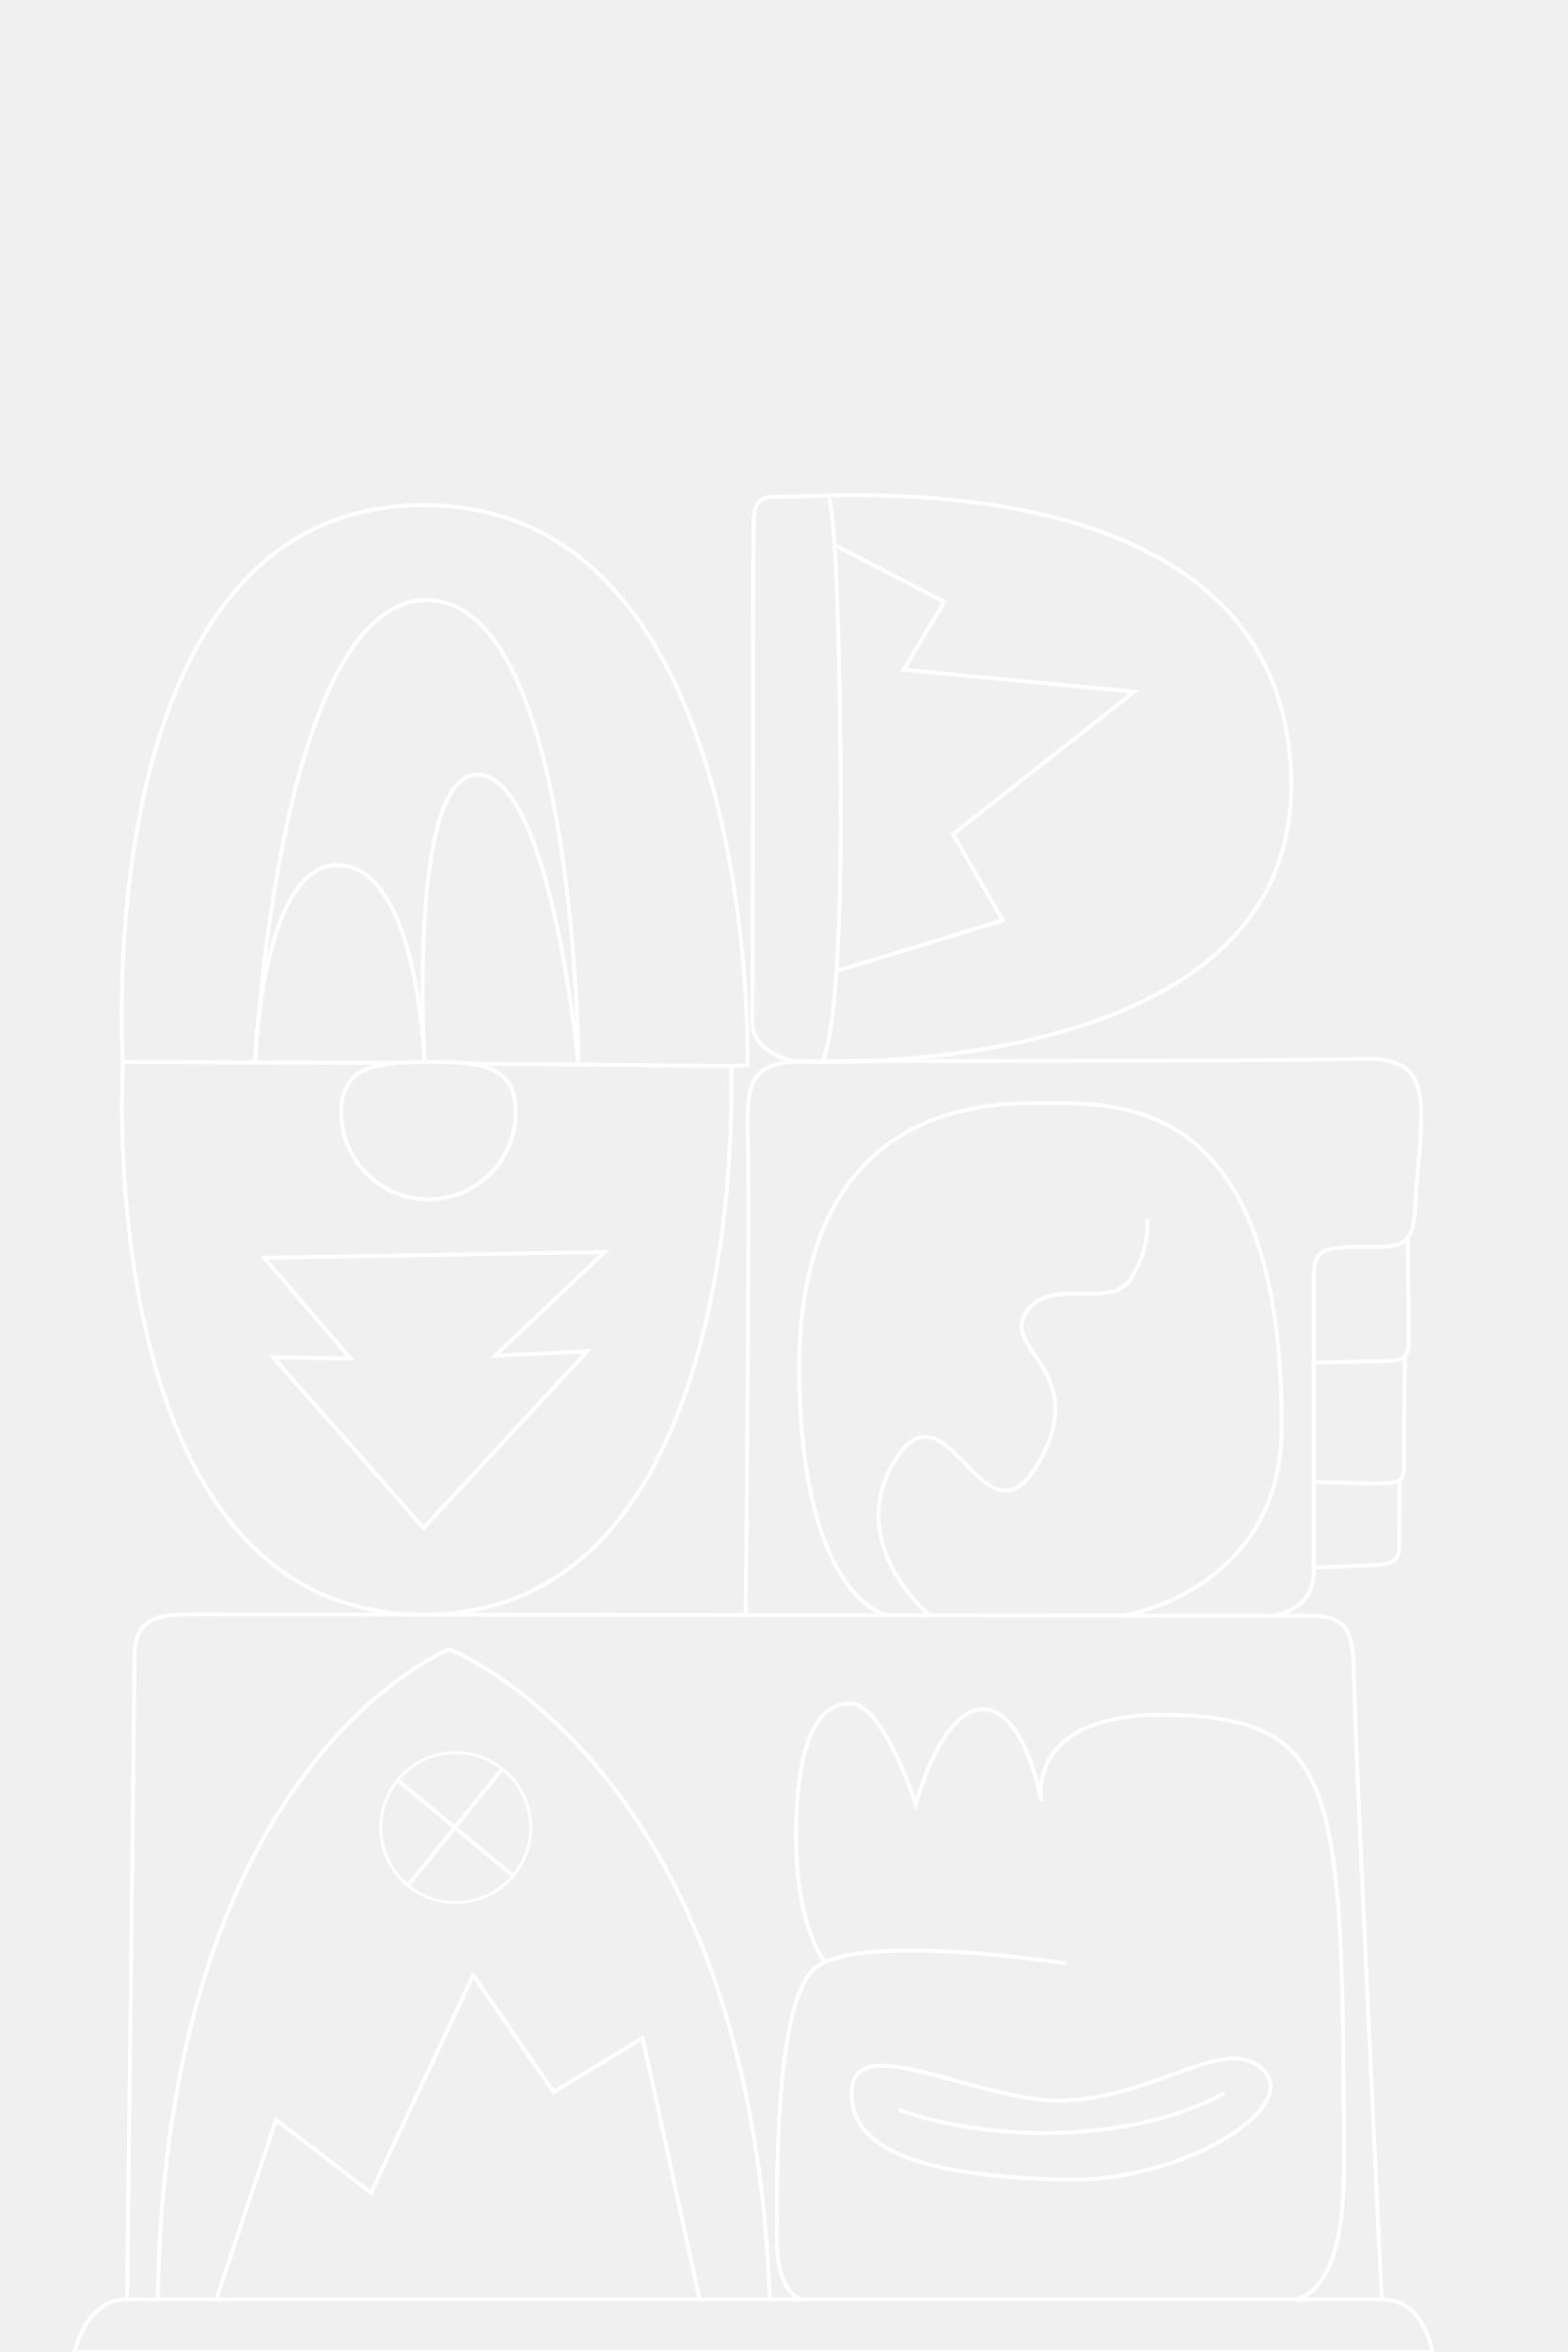
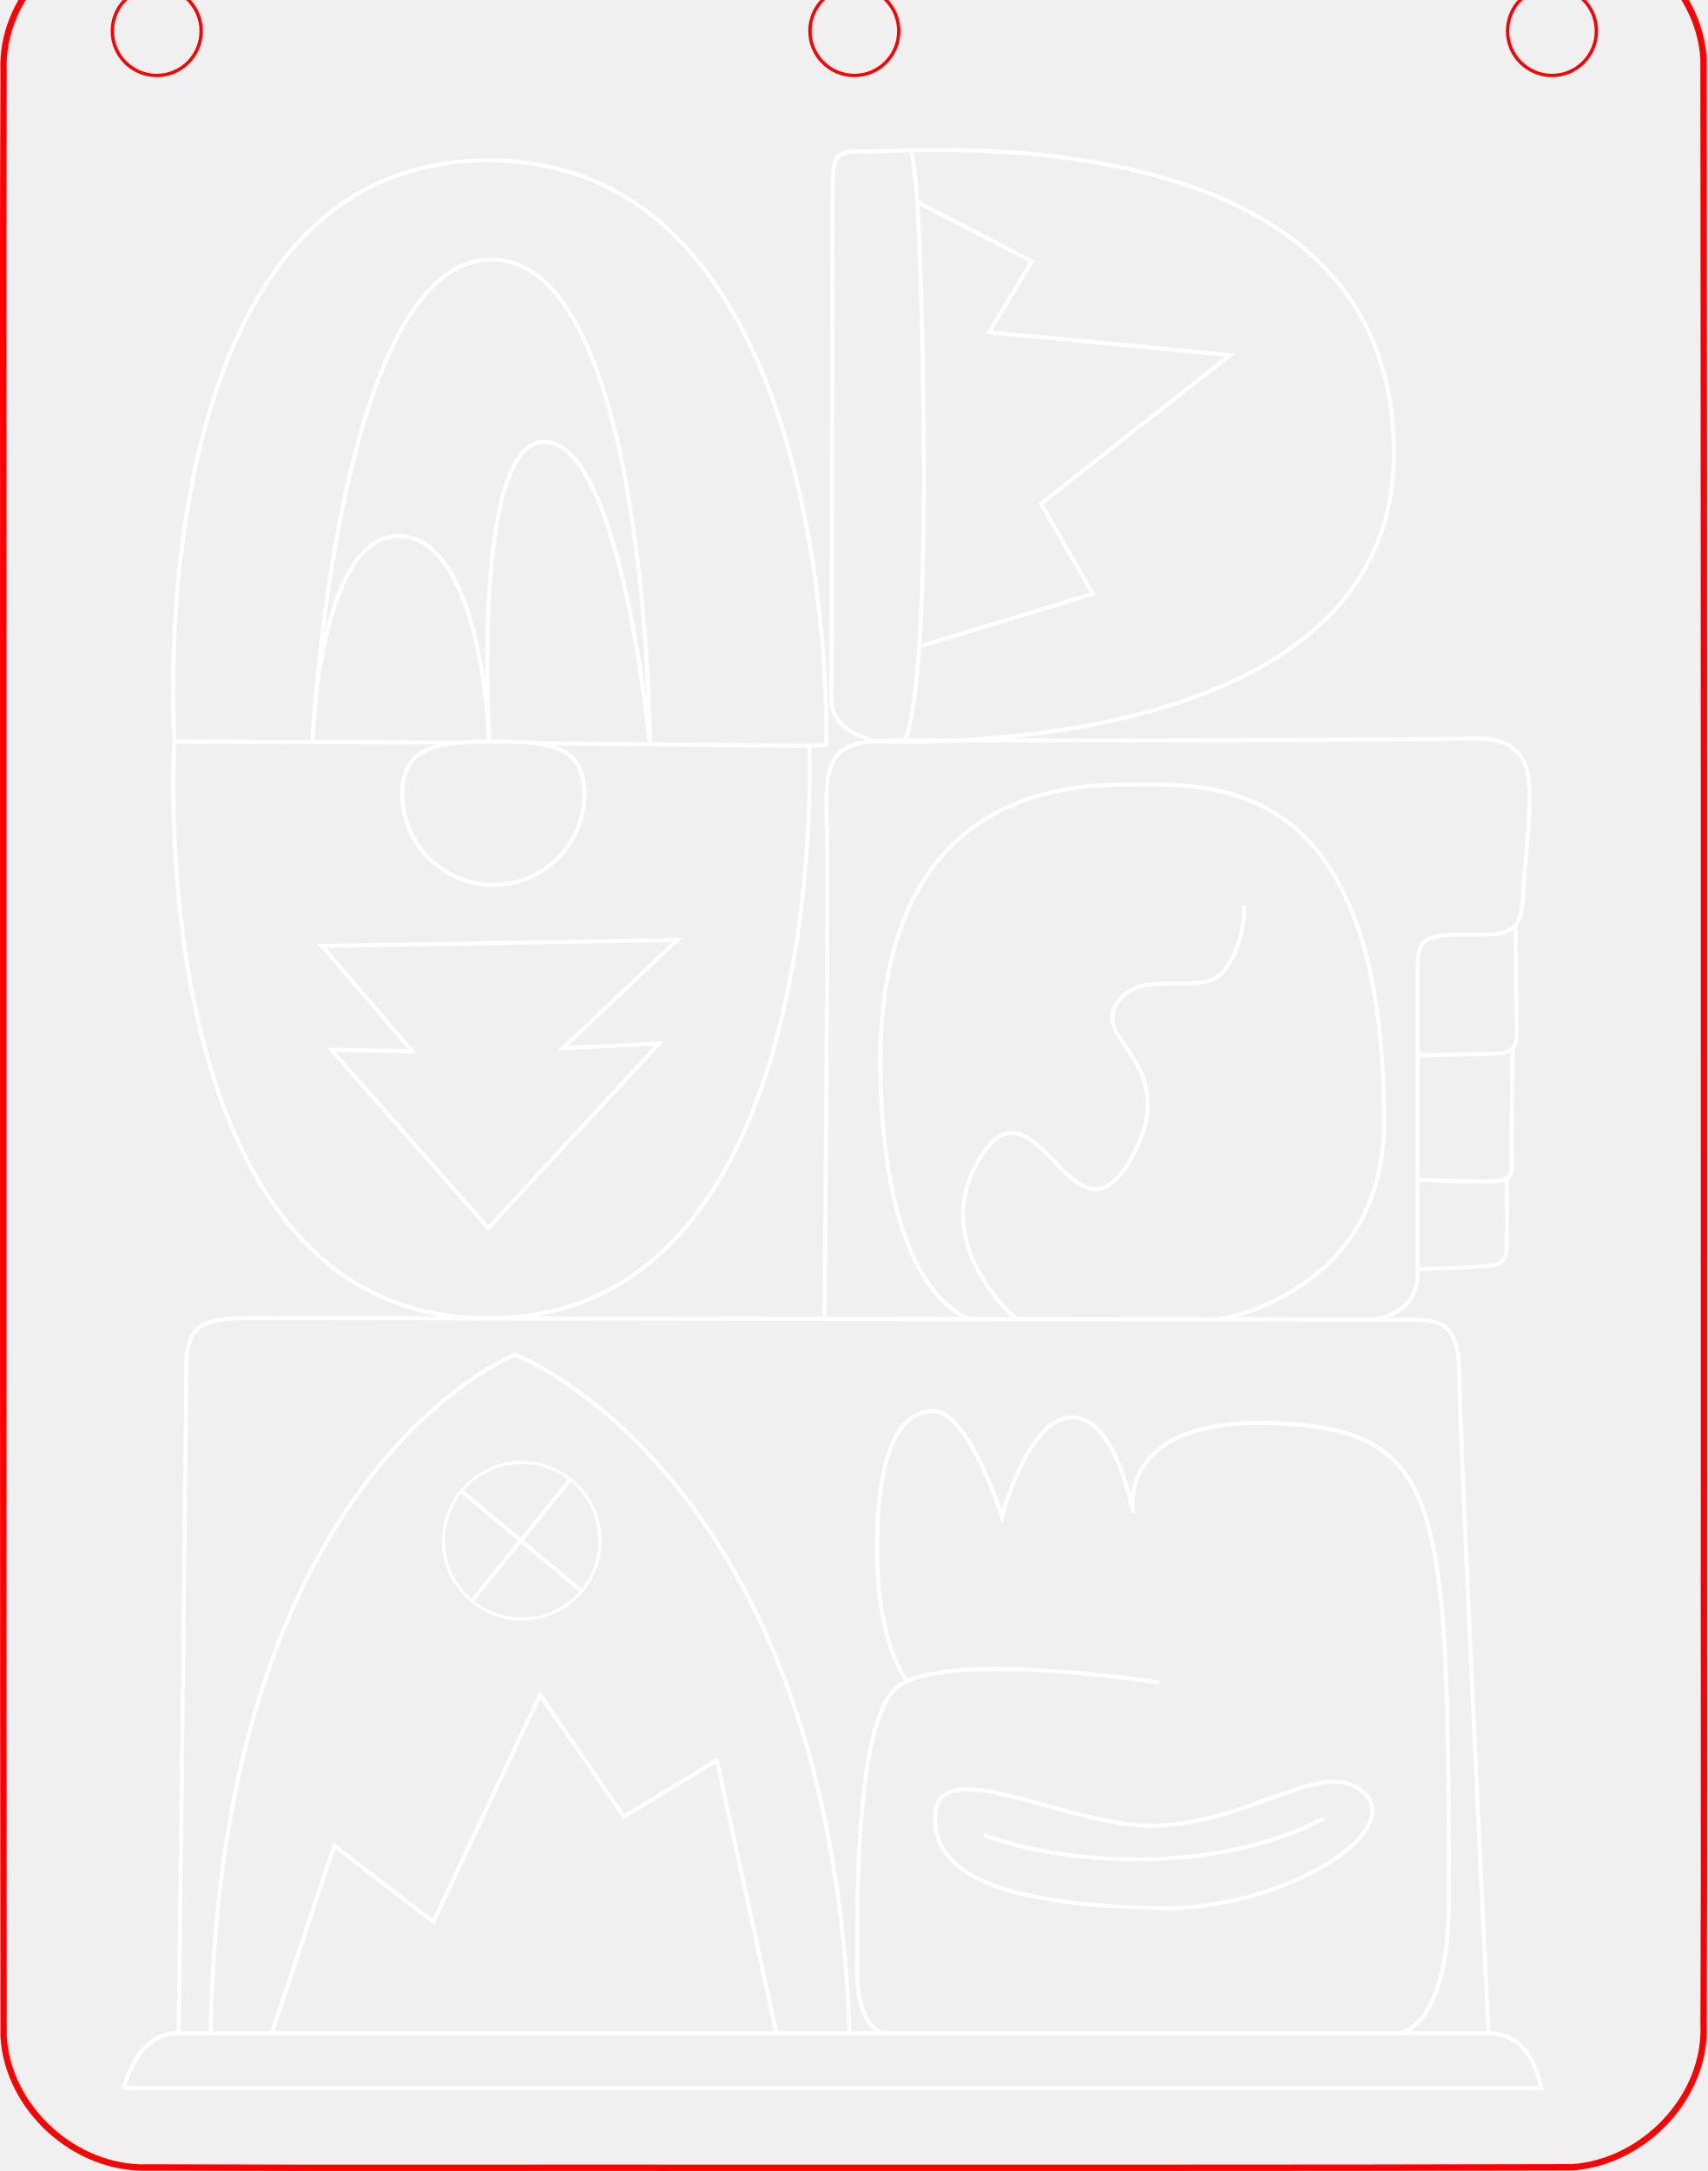
- <svg xmlns="http://www.w3.org/2000/svg" width="400" height="600" viewBox="0 0 105.833 158.75" version="1.1" id="svg852">
+ <svg xmlns="http://www.w3.org/2000/svg" width="417.264" height="530.598" viewBox="0 0 110.401 140.387" version="1.1" id="svg852">
  <defs id="defs849" />
-   <g id="layer1">
+   <g id="layer1" transform="translate(2.978535,-23.72632)">
    <path id="path4764" style="fill:none;fill-rule:evenodd;stroke:#ffffff;stroke-width:0.265;stroke-linejoin:round;paint-order:stroke fill markers;stop-color:#000000" d="m 34.818,75.059 c 0,3.254 -2.638,5.892 -5.892,5.892 -3.254,0 -5.892,-2.638 -5.892,-5.892 0,-3.254 2.708,-3.382 5.961,-3.382 3.254,0 5.822,0.128 5.822,3.382 z" />
    <path style="font-variation-settings:normal;opacity:1;vector-effect:none;fill:none;fill-opacity:1;stroke:#ffffff;stroke-width:0.265px;stroke-linecap:butt;stroke-linejoin:miter;stroke-miterlimit:4;stroke-dasharray:none;stroke-dashoffset:0;stroke-opacity:1;-inkscape-stroke:none;stop-color:#000000;stop-opacity:1" d="m 5.029,158.75 c 0,0 0.789,-3.545 3.451,-3.545 H 93.334 c 2.86,0 3.353,3.545 3.353,3.545 z" id="path870" />
    <path style="font-variation-settings:normal;opacity:1;vector-effect:none;fill:none;fill-opacity:1;stroke:#ffffff;stroke-width:0.265px;stroke-linecap:butt;stroke-linejoin:miter;stroke-miterlimit:4;stroke-dasharray:none;stroke-dashoffset:0;stroke-opacity:1;-inkscape-stroke:none;stop-color:#000000;stop-opacity:1" d="m 8.579,155.205 c 0,0 0.493,-40.428 0.493,-43.091 0,-2.662 0.986,-3.155 4.043,-3.155 3.057,0 72.87,0.099 75.335,0.099 2.465,0 2.958,0.986 2.958,4.141 0,3.155 1.874,42.006 1.874,42.006" id="path1359" />
    <path style="font-variation-settings:normal;opacity:1;vector-effect:none;fill:none;fill-opacity:1;stroke:#ffffff;stroke-width:0.265px;stroke-linecap:butt;stroke-linejoin:miter;stroke-miterlimit:4;stroke-dasharray:none;stroke-dashoffset:0;stroke-opacity:1;-inkscape-stroke:none;stop-color:#000000;stop-opacity:1" d="m 51.965,155.205 c -1.285,-36.197 -21.641,-43.879 -21.641,-43.879 0,0 -19.119,7.445 -19.675,43.879" id="path1577" />
    <circle style="fill:none;fill-rule:evenodd;stroke:#ffffff;stroke-width:0.2;stroke-linejoin:round;paint-order:stroke fill markers;stop-color:#000000" id="path2078" cx="30.765" cy="123.356" r="5.061" />
    <path style="font-variation-settings:normal;opacity:1;vector-effect:none;fill:none;fill-opacity:1;stroke:#ffffff;stroke-width:0.265px;stroke-linecap:butt;stroke-linejoin:miter;stroke-miterlimit:4;stroke-dasharray:none;stroke-dashoffset:0;stroke-opacity:1;-inkscape-stroke:none;stop-color:#000000;stop-opacity:1" d="m 26.852,120.145 7.784,6.471" id="path2193" />
    <path style="font-variation-settings:normal;opacity:1;vector-effect:none;fill:none;fill-opacity:1;stroke:#ffffff;stroke-width:0.265px;stroke-linecap:butt;stroke-linejoin:miter;stroke-miterlimit:4;stroke-dasharray:none;stroke-dashoffset:0;stroke-opacity:1;-inkscape-stroke:none;stop-color:#000000;stop-opacity:1" d="m 27.534,127.252 6.378,-7.86" id="path2195" />
    <path style="font-variation-settings:normal;opacity:1;vector-effect:none;fill:none;fill-opacity:1;stroke:#ffffff;stroke-width:0.265px;stroke-linecap:butt;stroke-linejoin:miter;stroke-miterlimit:4;stroke-dasharray:none;stroke-dashoffset:0;stroke-opacity:1;-inkscape-stroke:none;stop-color:#000000;stop-opacity:1" d="m 14.594,155.205 4.043,-12.128 6.409,4.93 6.902,-14.692 5.423,7.888 6.015,-3.648 3.846,17.65" id="path2217" />
    <path style="font-variation-settings:normal;opacity:1;vector-effect:none;fill:none;fill-opacity:1;stroke:#ffffff;stroke-width:0.265px;stroke-linecap:butt;stroke-linejoin:miter;stroke-miterlimit:4;stroke-dasharray:none;stroke-dashoffset:0;stroke-opacity:1;-inkscape-stroke:none;stop-color:#000000;stop-opacity:1" d="m 54.134,155.205 c 0,0 -1.676,-0.296 -1.676,-3.944 0,-3.648 -0.197,-15.481 2.367,-18.242 2.564,-2.761 17.157,-0.493 17.157,-0.493" id="path2353" />
    <path style="font-variation-settings:normal;opacity:1;vector-effect:none;fill:none;fill-opacity:1;stroke:#ffffff;stroke-width:0.265px;stroke-linecap:butt;stroke-linejoin:miter;stroke-miterlimit:4;stroke-dasharray:none;stroke-dashoffset:0;stroke-opacity:1;-inkscape-stroke:none;stop-color:#000000;stop-opacity:1" d="m 55.689,132.435 c 0,0 -1.949,-2.275 -1.949,-8.487 0,-6.212 1.38,-8.973 3.648,-8.973 2.268,0 4.437,6.804 4.437,6.804 0,0 1.676,-6.409 4.536,-6.409 2.86,0 3.944,6.212 3.944,6.212 0,0 -1.282,-6.311 9.368,-5.818 10.649,0.493 11.044,5.124 11.044,30.864 0,8.579 -3.353,8.579 -3.353,8.579" id="path2388" />
    <path style="font-variation-settings:normal;opacity:1;vector-effect:none;fill:none;fill-opacity:1;stroke:#ffffff;stroke-width:0.265px;stroke-linecap:butt;stroke-linejoin:miter;stroke-miterlimit:4;stroke-dasharray:none;stroke-dashoffset:0;stroke-opacity:1;-inkscape-stroke:none;stop-color:#000000;stop-opacity:1" d="m 71.39,141.795 c 6.705,-0.099 11.34,-4.634 13.903,-2.071 2.564,2.564 -5.522,7.593 -13.41,7.395 -7.888,-0.197 -14.396,-1.38 -14.396,-5.818 0,-4.437 8.184,0.394 13.903,0.493 z" id="path2541" />
    <path style="font-variation-settings:normal;opacity:1;vector-effect:none;fill:none;fill-opacity:1;stroke:#ffffff;stroke-width:0.265px;stroke-linecap:butt;stroke-linejoin:miter;stroke-miterlimit:4;stroke-dasharray:none;stroke-dashoffset:0;stroke-opacity:1;-inkscape-stroke:none;stop-color:#000000;stop-opacity:1" d="m 60.642,142.386 c 5.916,2.169 15.58,2.367 21.989,-1.085" id="path2576" />
    <path style="font-variation-settings:normal;opacity:1;vector-effect:none;fill:none;fill-opacity:1;stroke:#ffffff;stroke-width:0.265px;stroke-linecap:butt;stroke-linejoin:miter;stroke-miterlimit:4;stroke-dasharray:none;stroke-dashoffset:0;stroke-opacity:1;-inkscape-stroke:none;stop-color:#000000;stop-opacity:1" d="m 50.343,109.008 c 0,0 0.277,-28.331 0.138,-32.375 -0.139,-4.044 0.418,-5.02 4.323,-5.02 3.905,0 33.886,0 37.233,-0.139 3.347,-0.139 3.905,1.534 3.905,3.765 0,2.231 -0.279,3.572 -0.418,6.361 -0.139,2.789 -1.116,2.564 -4.044,2.564 -2.928,0 -2.789,0.697 -2.789,2.928 v 19.03 c 0,2.65 -2.789,2.934 -2.789,2.934" id="path2735" />
    <path style="font-variation-settings:normal;opacity:1;vector-effect:none;fill:none;fill-opacity:1;stroke:#ffffff;stroke-width:0.265px;stroke-linecap:butt;stroke-linejoin:miter;stroke-miterlimit:4;stroke-dasharray:none;stroke-dashoffset:0;stroke-opacity:1;-inkscape-stroke:none;stop-color:#000000;stop-opacity:1" d="m 95.03,83.547 c 0,0 0.076,5.8 0.076,6.811 0,1.011 -0.139,1.464 -1.325,1.499 -1.185,0.035 -5.091,0.105 -5.091,0.105" id="path3089" />
    <path style="font-variation-settings:normal;opacity:1;vector-effect:none;fill:none;fill-opacity:1;stroke:#ffffff;stroke-width:0.265px;stroke-linecap:butt;stroke-linejoin:miter;stroke-miterlimit:4;stroke-dasharray:none;stroke-dashoffset:0;stroke-opacity:1;-inkscape-stroke:none;stop-color:#000000;stop-opacity:1" d="m 94.842,91.529 c 0,0 -0.089,6.258 -0.054,7.374 0.035,1.116 -0.383,1.185 -1.534,1.22 -1.15,0.035 -4.565,-0.105 -4.565,-0.105" id="path3091" />
    <path style="font-variation-settings:normal;opacity:1;vector-effect:none;fill:none;fill-opacity:1;stroke:#ffffff;stroke-width:0.265px;stroke-linecap:butt;stroke-linejoin:miter;stroke-miterlimit:4;stroke-dasharray:none;stroke-dashoffset:0;stroke-opacity:1;-inkscape-stroke:none;stop-color:#000000;stop-opacity:1" d="m 94.478,99.911 c 0,0 -0.012,3.601 -0.012,4.368 0,0.767 -0.197,1.206 -1.174,1.31 -0.976,0.105 -4.602,0.209 -4.602,0.209" id="path3093" />
    <path style="font-variation-settings:normal;opacity:1;vector-effect:none;fill:none;fill-opacity:1;stroke:#ffffff;stroke-width:0.265px;stroke-linecap:butt;stroke-linejoin:miter;stroke-miterlimit:4;stroke-dasharray:none;stroke-dashoffset:0;stroke-opacity:1;-inkscape-stroke:none;stop-color:#000000;stop-opacity:1" d="m 59.893,109.021 c 0,0 -5.508,-0.885 -5.926,-15.388 -0.507,-17.564 10.389,-19.174 15.758,-19.174 5.369,0 16.804,-1.118 16.804,21.824 -3.45e-4,11.099 -10.668,12.76 -10.668,12.76" id="path3252" />
    <path style="font-variation-settings:normal;opacity:1;vector-effect:none;fill:none;fill-opacity:1;stroke:#ffffff;stroke-width:0.265px;stroke-linecap:butt;stroke-linejoin:miter;stroke-miterlimit:4;stroke-dasharray:none;stroke-dashoffset:0;stroke-opacity:1;-inkscape-stroke:none;stop-color:#000000;stop-opacity:1" d="m 62.752,109.024 c 0,0 -5.857,-4.856 -2.301,-10.503 3.556,-5.648 5.996,6.484 9.622,0.279 3.626,-6.205 -2.44,-7.67 -0.837,-10.18 1.604,-2.51 5.648,-0.209 7.042,-2.231 1.394,-2.022 1.185,-4.114 1.185,-4.114" id="path3932" />
    <path style="font-variation-settings:normal;opacity:1;vector-effect:none;fill:none;fill-opacity:1;stroke:#ffffff;stroke-width:0.265px;stroke-linecap:butt;stroke-linejoin:miter;stroke-miterlimit:4;stroke-dasharray:none;stroke-dashoffset:0;stroke-opacity:1;-inkscape-stroke:none;stop-color:#000000;stop-opacity:1" d="m 31.641,71.786 17.724,0.169 c 0,0 1.546,37.202 -20.905,37.021 C 6.009,108.795 8.297,71.677 8.297,71.677 l 18.412,0.069" id="path4311" />
    <path style="font-variation-settings:normal;opacity:1;vector-effect:none;fill:none;fill-opacity:1;stroke:#ffffff;stroke-width:0.265px;stroke-linecap:butt;stroke-linejoin:miter;stroke-miterlimit:4;stroke-dasharray:none;stroke-dashoffset:0;stroke-opacity:1;-inkscape-stroke:none;stop-color:#000000;stop-opacity:1" d="m 17.848,84.899 22.975,-0.394 -7.395,7.001 6.212,-0.296 -11.044,11.931 -10.156,-11.537 5.226,0.099 z" id="path5757" />
    <path style="font-variation-settings:normal;opacity:1;vector-effect:none;fill:none;fill-opacity:1;stroke:#ffffff;stroke-width:0.265px;stroke-linecap:butt;stroke-linejoin:miter;stroke-miterlimit:4;stroke-dasharray:none;stroke-dashoffset:0;stroke-opacity:1;-inkscape-stroke:none;stop-color:#000000;stop-opacity:1" d="m 53.639,71.65 c 0,0 -2.906,-0.555 -2.857,-2.725 0.049,-2.169 0.049,-32.145 0.099,-33.625 0.049,-1.479 0.296,-1.874 2.169,-1.775 1.874,0.099 33.903,-3.092 34.118,19.291 C 87.365,73.425 53.639,71.65 53.639,71.65 Z" id="path6117" />
    <path style="font-variation-settings:normal;opacity:1;vector-effect:none;fill:none;fill-opacity:1;stroke:#ffffff;stroke-width:0.265px;stroke-linecap:butt;stroke-linejoin:miter;stroke-miterlimit:4;stroke-dasharray:none;stroke-dashoffset:0;stroke-opacity:1;-inkscape-stroke:none;stop-color:#000000;stop-opacity:1" d="m 55.852,33.442 c 0,0 0.698,-0.828 0.895,17.832 0.197,18.66 -1.233,20.337 -1.233,20.337" id="path6196" />
    <path style="font-variation-settings:normal;opacity:1;vector-effect:none;fill:none;fill-opacity:1;stroke:#ffffff;stroke-width:0.265px;stroke-linecap:butt;stroke-linejoin:miter;stroke-miterlimit:4;stroke-dasharray:none;stroke-dashoffset:0;stroke-opacity:1;-inkscape-stroke:none;stop-color:#000000;stop-opacity:1" d="m 56.338,36.787 7.411,3.838 -2.761,4.585 15.58,1.479 -12.227,9.614 3.353,5.818 -11.222,3.417" id="path6508" />
    <path style="font-variation-settings:normal;opacity:1;vector-effect:none;fill:none;fill-opacity:1;stroke:#ffffff;stroke-width:0.265px;stroke-linecap:butt;stroke-linejoin:miter;stroke-miterlimit:4;stroke-dasharray:none;stroke-dashoffset:0;stroke-opacity:1;-inkscape-stroke:none;stop-color:#000000;stop-opacity:1" d="m 8.297,71.677 c 0,0 -2.512,-37.556 20.29,-37.582 22.803,-0.025 21.877,37.791 21.877,37.791 l -1.099,0.07" id="path6782" />
    <path style="font-variation-settings:normal;opacity:1;vector-effect:none;fill:none;fill-opacity:1;stroke:#ffffff;stroke-width:0.265px;stroke-linecap:butt;stroke-linejoin:miter;stroke-miterlimit:4;stroke-dasharray:none;stroke-dashoffset:0;stroke-opacity:1;-inkscape-stroke:none;stop-color:#000000;stop-opacity:1" d="m 17.222,71.711 c 0,0 1.604,-31.34 11.644,-31.2 10.04,0.139 10.186,31.347 10.186,31.347" id="path7394" />
    <path style="font-variation-settings:normal;opacity:1;vector-effect:none;fill:none;fill-opacity:1;stroke:#ffffff;stroke-width:0.265px;stroke-linecap:butt;stroke-linejoin:miter;stroke-miterlimit:4;stroke-dasharray:none;stroke-dashoffset:0;stroke-opacity:1;-inkscape-stroke:none;stop-color:#000000;stop-opacity:1" d="m 17.222,71.711 c 0,0 0.419,-13.598 5.718,-13.319 5.299,0.279 5.721,13.286 5.721,13.286" id="path7396" />
    <path style="font-variation-settings:normal;opacity:1;vector-effect:none;fill:none;fill-opacity:1;stroke:#ffffff;stroke-width:0.265px;stroke-linecap:butt;stroke-linejoin:miter;stroke-miterlimit:4;stroke-dasharray:none;stroke-dashoffset:0;stroke-opacity:1;-inkscape-stroke:none;stop-color:#000000;stop-opacity:1" d="m 28.66,71.678 c 0,0 -1.189,-19.733 3.692,-19.384 4.881,0.349 6.7,19.564 6.7,19.564" id="path7398" />
+     <path id="rect1666" style="fill:none;fill-rule:evenodd;stroke:#ff0000;stroke-width:0.408;stroke-linecap:square;stroke-linejoin:bevel" d="m 90.936,19.065 c -28.345,-0.012 -56.691,-0.021 -85.036,0.017 -4.728,0.249 -8.833,4.529 -8.648,9.2 -0.052,12.415 -0.009,24.831 -0.024,37.246 0.004,29.967 -0.011,59.935 0.026,89.901 0.272,4.626 4.627,8.635 9.38,8.453 12.656,0.051 25.315,0.007 37.972,0.024 18.036,-0.009 36.073,0.018 54.108,-0.034 4.67,-0.348 8.675,-4.597 8.478,-9.223 0.052,-12.132 0.008,-24.265 0.024,-36.398 -0.003,-30.238 0.009,-60.478 -0.028,-90.716 -0.268,-4.65 -4.671,-8.677 -9.446,-8.455 -2.268,-0.053 -4.537,-0.031 -6.805,-0.018 z" />
+     <circle style="fill:none;fill-rule:evenodd;stroke:#ff0000;stroke-width:0.214;stroke-linecap:square;stroke-linejoin:bevel" id="path2295" cx="52.271" cy="25.734" r="2.872" />
+     <circle style="fill:none;fill-rule:evenodd;stroke:#ff0000;stroke-width:0.214;stroke-linecap:square;stroke-linejoin:bevel" id="path2295-9" cx="97.387" cy="25.734" r="2.872" />
+     <circle style="fill:none;fill-rule:evenodd;stroke:#ff0000;stroke-width:0.214;stroke-linecap:square;stroke-linejoin:bevel" id="path2295-9-4" cx="7.156" cy="25.734" r="2.872" />
  </g>
</svg>
